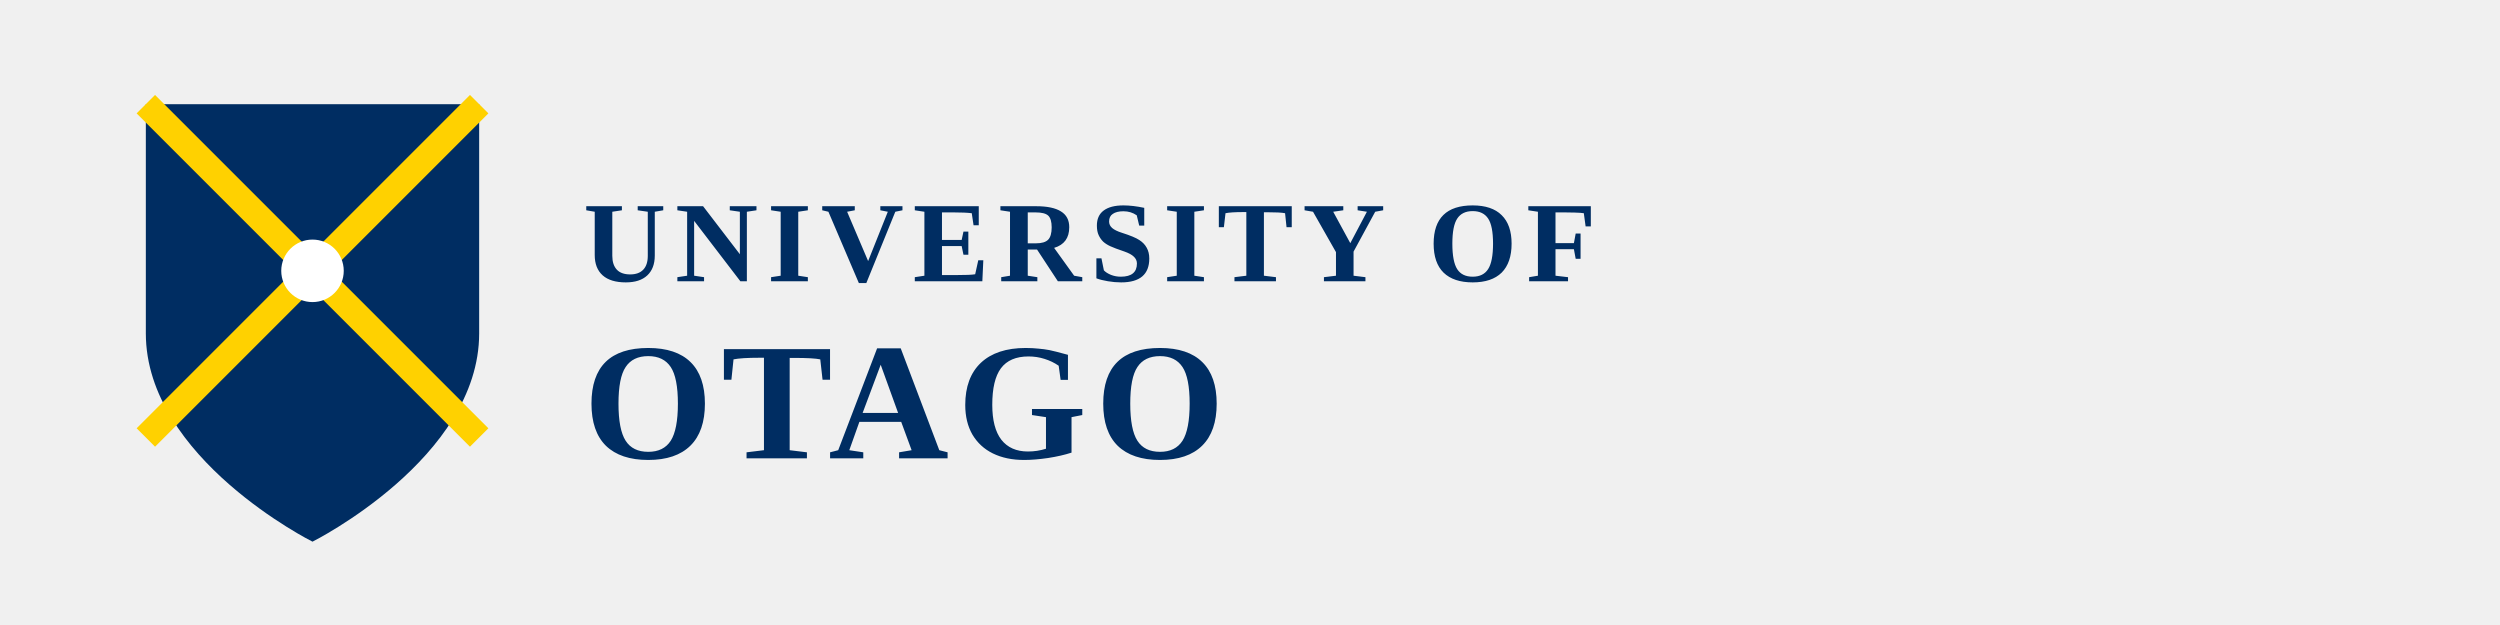
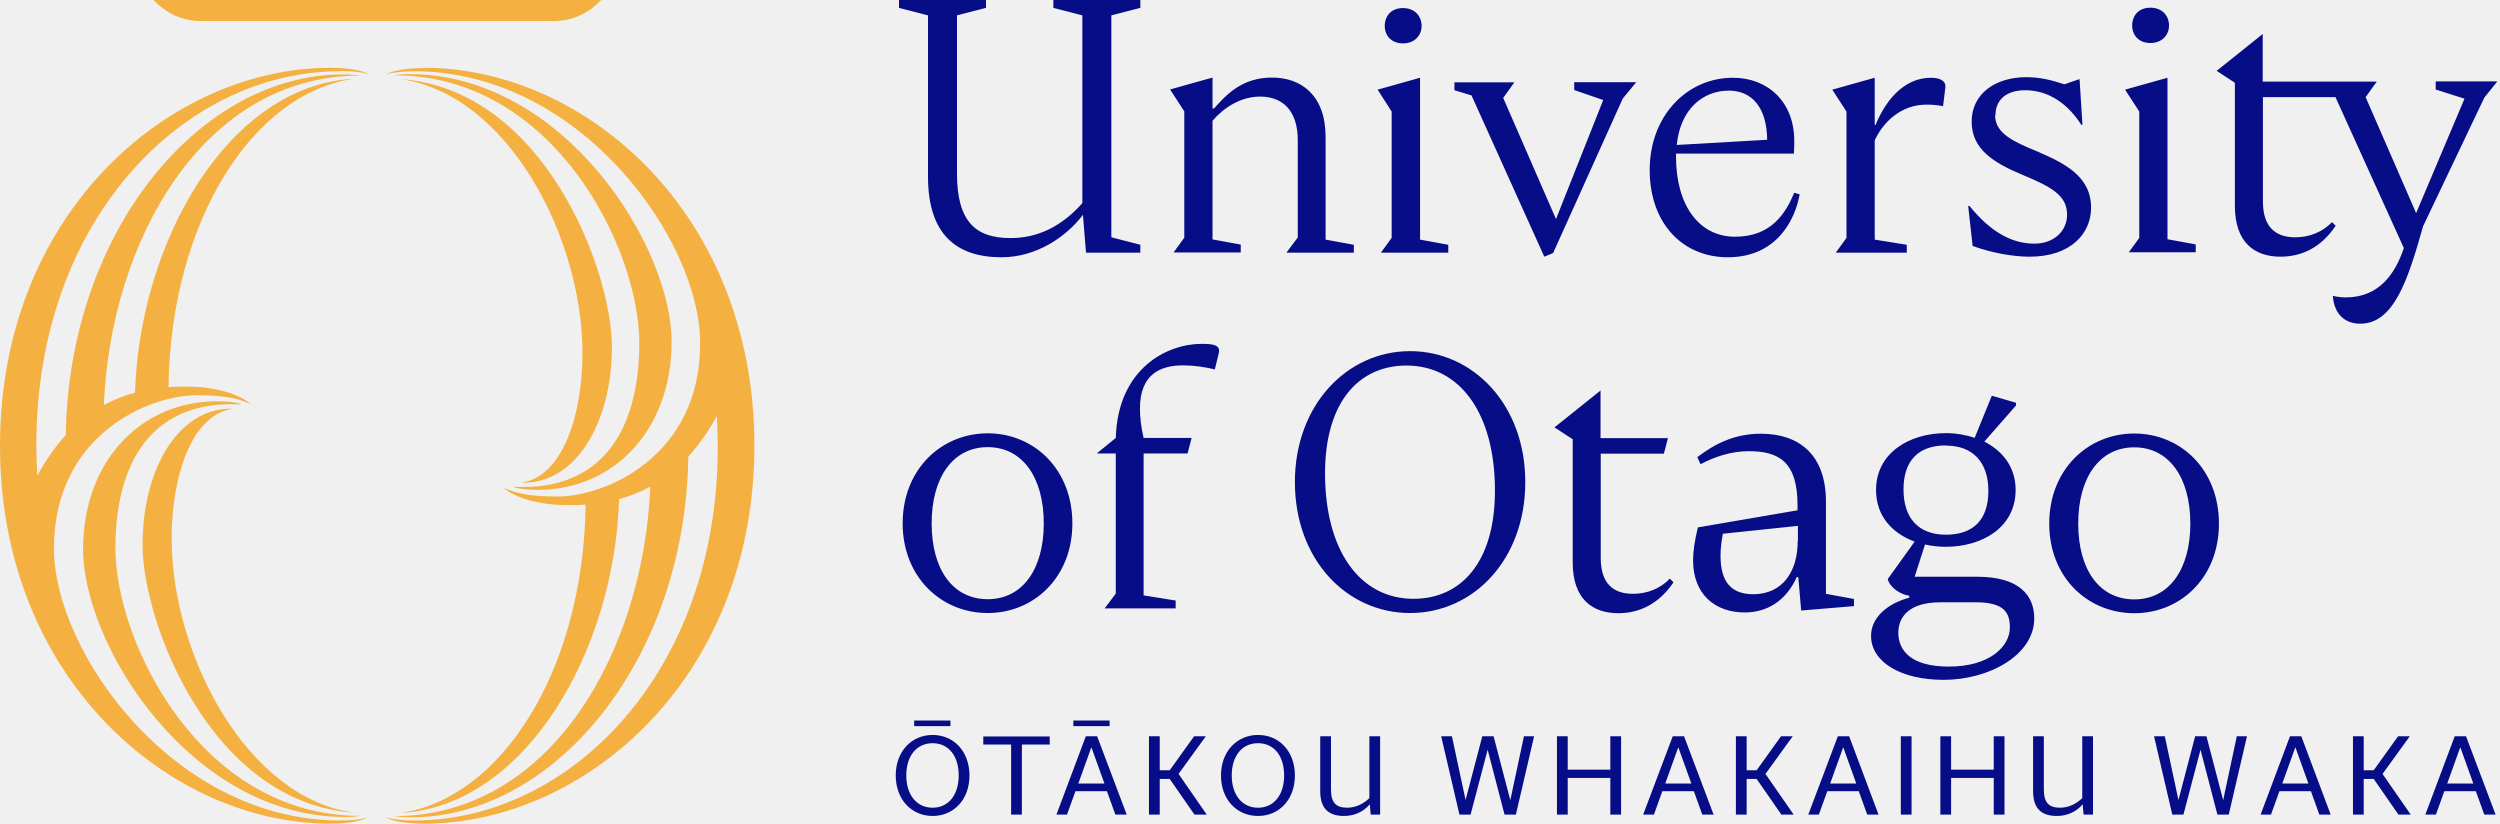
- <svg xmlns="http://www.w3.org/2000/svg" viewBox="0 0 240 60" width="240" height="60" fill="none">
-   <g transform="translate(10, 6)">
-     <path d="M4 4 h32 v22 c0 12 -16 20 -16 20 s-16 -8 -16 -20 Z" fill="#002D62" />
-     <path d="M4 4 l32 32" stroke="#FFD100" stroke-width="2.5" />
-     <path d="M36 4 l-32 32" stroke="#FFD100" stroke-width="2.5" />
-     <circle cx="20" cy="20" r="3" fill="#FFFFFF" />
-   </g>
-   <text x="56" y="27" font-family="'Cinzel', 'Times New Roman', serif" font-size="11" font-weight="700" fill="#002D62" letter-spacing="0.08em">UNIVERSITY OF</text>
-   <text x="56" y="44" font-family="'Cinzel', 'Times New Roman', serif" font-size="16" font-weight="900" fill="#002D62" letter-spacing="0.05em">OTAGO</text>
+ <svg xmlns="http://www.w3.org/2000/svg" width="258" height="85">
+   <path fill="#060d87" d="m252.553 80.86 1.348-3.746 1.347 3.745h-2.675zm-2.258 3.209h1.089l.872-2.417h3.25l.871 2.417h1.169l-3.051-8.084h-1.169zm-2.774 0h1.268l-2.913-4.2 2.814-3.884h-1.209l-2.516 3.507h-1.03v-3.507h-1.11v8.084h1.11v-3.685h1.03zm-11.987-3.21 1.347-3.745 1.347 3.745zm-2.259 3.21h1.09l.871-2.417h3.25l.872 2.417h1.169l-3.032-8.084h-1.169l-3.031 8.084zm-9.114 0h1.169l1.763-6.697 1.744 6.697h1.169l1.882-8.084h-1.05l-1.407 6.598-1.724-6.598h-1.169l-1.723 6.578-1.407-6.578h-1.11l1.883 8.084zm-11.888.139c1.109 0 2.06-.476 2.655-1.209l.099 1.07h.971v-8.084h-1.11v6.38c-.614.594-1.407.99-2.279.99-1.149 0-1.684-.495-1.684-1.882v-5.488h-1.109v5.667c0 1.743.812 2.556 2.457 2.556zm-12.027-.139h1.109v-3.784h4.399v3.784h1.11v-8.084h-1.11v3.448h-4.399v-3.448h-1.109zm-4.082 0h1.11v-8.084h-1.11zm-7.291-3.21 1.347-3.745 1.347 3.745zm-2.259 3.21h1.09l.872-2.417h3.249l.872 2.417h1.169l-3.032-8.084h-1.169zm-2.774 0h1.268l-2.912-4.2 2.813-3.884h-1.208l-2.517 3.507h-1.03v-3.507h-1.11v8.084h1.11v-3.685h1.03zm-11.987-3.21 1.347-3.745 1.348 3.745zm-2.259 3.21h1.09l.872-2.417h3.249l.872 2.417h1.169l-3.051-8.084h-1.169l-3.052 8.084zm-8.916 0h1.11v-3.784h4.398v3.784h1.11v-8.084h-1.11v3.448h-4.398v-3.448h-1.11zm-10.085 0h1.169l1.764-6.697 1.743 6.697h1.169l1.882-8.084h-1.05l-1.406 6.598-1.724-6.598h-1.169l-1.724 6.578-1.407-6.578h-1.109l1.882 8.084zm-11.888.139c1.11 0 2.061-.476 2.655-1.209l.099 1.07h.971v-8.084h-1.11v6.38c-.614.594-1.406.99-2.278.99-1.149 0-1.684-.495-1.684-1.882v-5.488h-1.11v5.667c0 1.743.812 2.556 2.457 2.556zm-11.591-4.181c0-2.001 1.05-3.329 2.715-3.329 1.664 0 2.694 1.328 2.694 3.329 0 2.001-1.05 3.329-2.694 3.329-1.645 0-2.715-1.328-2.715-3.329zm2.715 4.18c2.159 0 3.804-1.664 3.804-4.18s-1.645-4.18-3.804-4.18c-2.16 0-3.824 1.684-3.824 4.18 0 2.497 1.644 4.18 3.824 4.18zm-6.559-.138h1.268l-2.912-4.2 2.813-3.884h-1.208l-2.517 3.507h-1.03v-3.507h-1.11v8.084h1.11v-3.685h1.03zm-11.987-3.21 1.347-3.745 1.348 3.745h-2.675zm-.515-5.924h3.745v-.575h-3.745zm-1.744 9.134h1.09l.872-2.417h3.249l.872 2.417h1.169l-3.051-8.084h-1.169zm-4.676 0h1.11v-7.232h2.873v-.832h-6.856v.832h2.873zm-10.005-9.134h3.744v-.575h-3.745zm-.813 5.092c0-2.001 1.05-3.329 2.715-3.329 1.664 0 2.694 1.328 2.694 3.329 0 2.001-1.05 3.329-2.694 3.329-1.645 0-2.715-1.328-2.715-3.329zm2.715 4.18c2.16 0 3.804-1.664 3.804-4.18s-1.645-4.18-3.804-4.18c-2.16 0-3.805 1.684-3.805 4.18 0 2.497 1.645 4.18 3.805 4.18zm118.227-30.175c0-4.716 2.179-7.866 5.786-7.866 3.606 0 5.785 3.15 5.785 7.866 0 4.715-2.179 7.826-5.785 7.826-3.607 0-5.786-3.071-5.786-7.826zm-2.992 0c0 5.567 3.983 9.252 8.778 9.252 4.794 0 8.737-3.685 8.737-9.252 0-5.568-3.943-9.293-8.737-9.293-4.795 0-8.778 3.725-8.778 9.293zM165.176 40.3l-4.755 3.804 1.882 1.228v12.7c0 3.805 2.041 5.251 4.716 5.251 2.08 0 4.141-.891 5.686-3.19l-.376-.376c-.991 1.03-2.338 1.565-3.805 1.565-2.12 0-3.328-1.149-3.328-3.685V46.819h6.518l.416-1.605h-6.954zm-28.432 8.56c0-7.411 3.526-11.136 8.4-11.136 5.489 0 9.135 4.874 9.135 12.918 0 7.41-3.527 11.155-8.401 11.155-5.489 0-9.134-4.913-9.134-12.958m-3.111.912c0 7.985 5.33 13.513 11.888 13.513s11.888-5.528 11.888-13.513-5.369-13.513-11.888-13.513-11.888 5.568-11.888 13.513zm-37.487 4.26c0-4.716 2.18-7.866 5.785-7.866 3.606 0 5.786 3.15 5.786 7.866 0 4.715-2.18 7.826-5.786 7.826-3.606 0-5.785-3.071-5.785-7.826zm-2.992 0c0 5.567 4.002 9.253 8.777 9.253 4.775 0 8.738-3.686 8.738-9.253 0-5.568-3.943-9.293-8.738-9.293s-8.777 3.725-8.777 9.293zm18.922-27.937h5.607v-.813l-2.992-.773V1.585l2.992-.773V0h-8.976v.812l2.992.773v19.378c-2.08 2.338-4.517 3.606-7.41 3.606-3.606 0-5.528-1.684-5.528-6.677V1.585l2.992-.773V0h-8.976v.812l2.992.773v16.643c0 5.984 2.952 8.322 7.589 8.322 3.566 0 6.637-2.06 8.401-4.379zm11.927 9.411c-3.526 0-8.638 2.497-8.856 9.709l-1.962 1.605h1.962v14.463l-1.149 1.526h7.331v-.812l-3.309-.535V46.8h4.537l.416-1.605h-4.953c-.297-1.308-.377-2.22-.377-3.032 0-3.606 2.18-4.458 4.458-4.458 1.07 0 2.18.159 3.27.416l.416-1.724c.158-.772-.535-.911-1.764-.911m8.758-9.411h6.935v-.813l-2.913-.535v-10.58c0-4.34-2.536-6.142-5.528-6.142-2.992 0-4.636 1.644-5.984 3.19h-.158v-3.19l-4.379 1.228 1.466 2.259v13.037l-1.109 1.526h6.934v-.813l-2.912-.535V12.463c1.149-1.348 2.912-2.497 4.914-2.497 2.258 0 3.883 1.387 3.883 4.498v10.045l-1.149 1.526zm13.929-23.4c0-.99-.694-1.843-1.922-1.843-1.229 0-1.882.832-1.882 1.843 0 1.01.693 1.803 1.882 1.803s1.922-.813 1.922-1.803zm-4.181 23.4h6.935v-.813l-2.913-.535V8.024l-4.379 1.229 1.447 2.259v13.037l-1.11 1.526zm24.945-15.91 1.387-1.685h-6.4v.813l2.992 1.03-4.874 12.284-5.449-12.502 1.15-1.605h-6.182v.812l1.763.535 7.51 16.644.911-.377 7.172-15.91zm5.568 4.794c.376-3.804 2.794-5.607 5.369-5.607 2.378 0 3.923 1.724 3.963 5.072zm12.661 5.092-.535-.158c-.892 2.12-2.378 4.537-6.103 4.537-3.725 0-6.102-3.23-6.102-8.282v-.297h12.165c.04-.535.04-1.03.04-1.308 0-4.101-2.794-6.519-6.321-6.519-4.795 0-8.599 3.983-8.599 9.511 0 5.528 3.408 9.015 8.064 9.015 5.152 0 6.975-4.022 7.411-6.479m-.199 35.764c0 3.11-1.525 5.488-4.596 5.488-2.18 0-3.369-1.189-3.369-3.943 0-.733.08-1.466.238-2.298l7.747-.813v1.566zm5.826 5.983-2.913-.535v-9.51c0-4.914-2.833-7.014-6.717-7.014-2.793 0-4.834 1.11-6.558 2.417l.337.733c1.426-.773 3.19-1.347 4.953-1.347 3.111 0 5.053 1.07 5.053 5.567v.535l-10.284 1.764c-.336 1.387-.495 2.457-.495 3.408 0 3.447 2.219 5.37 5.33 5.37 2.298 0 4.26-1.19 5.369-3.647h.159l.297 3.448 5.449-.456v-.733zm9.173-50.841.238-1.962c.079-.654-.535-.99-1.486-.99-2.615 0-4.537 2.04-5.726 4.874h-.079V8.024l-4.379 1.229 1.466 2.259v13.037l-1.109 1.526h7.331v-.813l-3.309-.535V14.484c.99-2.12 2.912-3.686 5.329-3.686.615 0 1.07.04 1.724.159m.297 35.03c2.755 0 4.379 1.684 4.379 4.676s-1.565 4.518-4.379 4.518c-2.813 0-4.378-1.684-4.378-4.676s1.565-4.538 4.378-4.538m-.535 16.188h3.607c3.031 0 3.526 1.15 3.526 2.615 0 1.883-2.001 4.022-6.3 4.022-3.983 0-5.211-1.723-5.211-3.487 0-1.07.495-3.15 4.378-3.15zm3.527-16.96a9.37 9.37 0 0 0-2.992-.496c-3.764 0-7.212 2.041-7.212 5.865 0 2.715 1.684 4.478 3.983 5.33l-2.774 3.864c.198.891 1.347 1.605 2.219 1.723v.198c-2.259.615-3.943 2.041-3.943 3.943 0 2.675 3.032 4.538 7.49 4.538 4.715 0 9.352-2.576 9.352-6.34 0-2.418-1.605-4.3-5.865-4.3h-6.479l1.07-3.329a9.692 9.692 0 0 0 2.14.238c3.764 0 7.212-2.001 7.212-5.865 0-2.219-1.189-3.943-3.23-4.993l3.269-3.725v-.277l-2.496-.733-1.764 4.339zm2.12-33.307c0-1.506 1.031-2.576 3.071-2.576 1.803 0 4.023.813 5.786 3.567h.119l-.297-4.716-1.566.535c-1.307-.416-2.456-.733-3.923-.733-3.229 0-5.647 1.724-5.647 4.597s2.338 4.26 5.172 5.449c2.912 1.228 4.676 2.08 4.676 4.14 0 1.685-1.348 2.992-3.369 2.992-2.219 0-4.418-1.07-6.716-3.903l-.119.04.456 4.101c2.001.733 4.22 1.11 5.864 1.11 4.3 0 6.36-2.418 6.36-5.053 0-3.309-2.833-4.636-5.686-5.865-2.298-.95-4.22-1.803-4.22-3.685m17.951-9.253c0-.99-.694-1.842-1.922-1.842-1.229 0-1.882.832-1.882 1.842 0 1.01.693 1.803 1.882 1.803s1.922-.812 1.922-1.803zm-4.181 23.4h6.935v-.812l-2.913-.535V8.024l-4.379 1.229 1.467 2.259v13.037l-1.11 1.526zm31.682-16.802 2.992.951-4.993 11.809-5.211-11.967 1.149-1.605h-11.769V3.507l-4.755 3.804 1.882 1.229v12.7c0 3.804 2.041 5.25 4.715 5.25 2.081 0 4.141-.871 5.687-3.19l-.377-.376c-.99 1.03-2.338 1.566-3.804 1.566-2.1 0-3.328-1.15-3.328-3.686V10.026h7.489l7.054 15.573c-.892 2.675-2.576 5.092-5.984 5.092-.416 0-.832-.04-1.347-.158.158 2.04 1.387 2.873 2.833 2.873 3.448 0 4.914-4.458 6.479-10.046l6.321-13.275 1.347-1.684h-6.36v.812z" />
+   <path fill="#f4b142" d="M24.056 42.187c-5.567-.208-9.348 6.133-9.348 14.053 0 7.92 7.026 26.616 21.823 27.629-11.135-1.549-18.816-16.375-18.816-28.314 0-6.252 1.994-12.802 6.341-13.368zm-15.482 14.5c0 9.914 11.135 27.628 27.063 27.628.328 0 .894 0 1.549-.119-16.494 0-25.277-17.923-25.277-27.629 0-9.02 3.9-15.362 13.04-14.826-.566-.238-1.548-.328-2.56-.328-7.92 0-13.815 6.253-13.815 15.274zM69.31 35.28c0-9.914-11.135-27.629-27.063-27.629-.328 0-.893 0-1.548.12 16.494 0 25.277 17.922 25.277 27.628 0 9.021-3.9 15.363-13.04 14.827.565.238 1.547.327 2.56.327 7.92 0 13.814-6.252 13.814-15.273zM35.102 7.324c1.22 0 2.233.12 2.888.327-.566-.446-2.352-.654-3.9-.654C17.594 6.997 0 21.912 0 45.997S17.595 85 34.09 85c1.547 0 3.125-.208 3.9-.655-.656.238-1.668.328-2.888.328-17.15 0-29.535-17.388-29.535-28.076 0-11.7 9.795-15.809 14.708-15.809 2.56 0 4.109.238 5.567.893-1.101-1.012-3.662-1.786-6.58-1.786-.625 0-1.25 0-1.875.06.238-17.268 8.813-30.398 19.144-31.827C23.61 8.783 14.41 24.86 13.933 40.52a14.794 14.794 0 0 0-3.215 1.28c.685-16.85 10.182-34 26.468-34-.774-.119-1.46-.119-1.787-.119-14.826 0-28.313 16.256-28.61 37.216-1.043 1.131-2.025 2.53-2.948 4.198-.06-1.28-.09-2.501-.09-3.186 0-23.401 15.363-38.555 31.32-38.555M53.8 49.809c5.567.209 9.348-6.133 9.348-14.023S56.121 9.17 41.294 8.158C52.43 9.706 60.11 24.532 60.11 36.44c0 6.252-1.994 12.802-6.341 13.368M43.736 7.026c-1.549 0-3.126.209-3.9.655.654-.208 1.667-.327 2.887-.327 17.15 0 29.534 17.387 29.534 28.075 0 11.7-9.795 15.81-14.707 15.81-2.56 0-4.109-.239-5.567-.894 1.101 1.012 3.662 1.786 6.58 1.786.624 0 1.25 0 1.875-.06C60.2 69.34 51.625 82.47 41.294 83.899c12.921-.655 22.121-16.732 22.597-32.392a14.78 14.78 0 0 0 3.216-1.28c-.685 16.851-10.182 34-26.468 34 .774.119 1.46.119 1.787.119 14.826 0 28.313-16.256 28.61-37.215 1.043-1.162 2.025-2.531 2.948-4.198.06 1.28.09 2.5.09 3.185 0 23.401-15.363 38.556-31.32 38.556-1.222 0-2.234-.12-2.889-.328.566.447 2.352.655 3.9.655 16.494 0 34.09-14.916 34.09-39.002 0-24.086-17.566-39.002-34.06-39.002m13.279-4.823c2.203 0 3.75-.923 4.972-2.173H15.838c1.22 1.25 2.769 2.173 4.972 2.173h36.233z" />
</svg>
